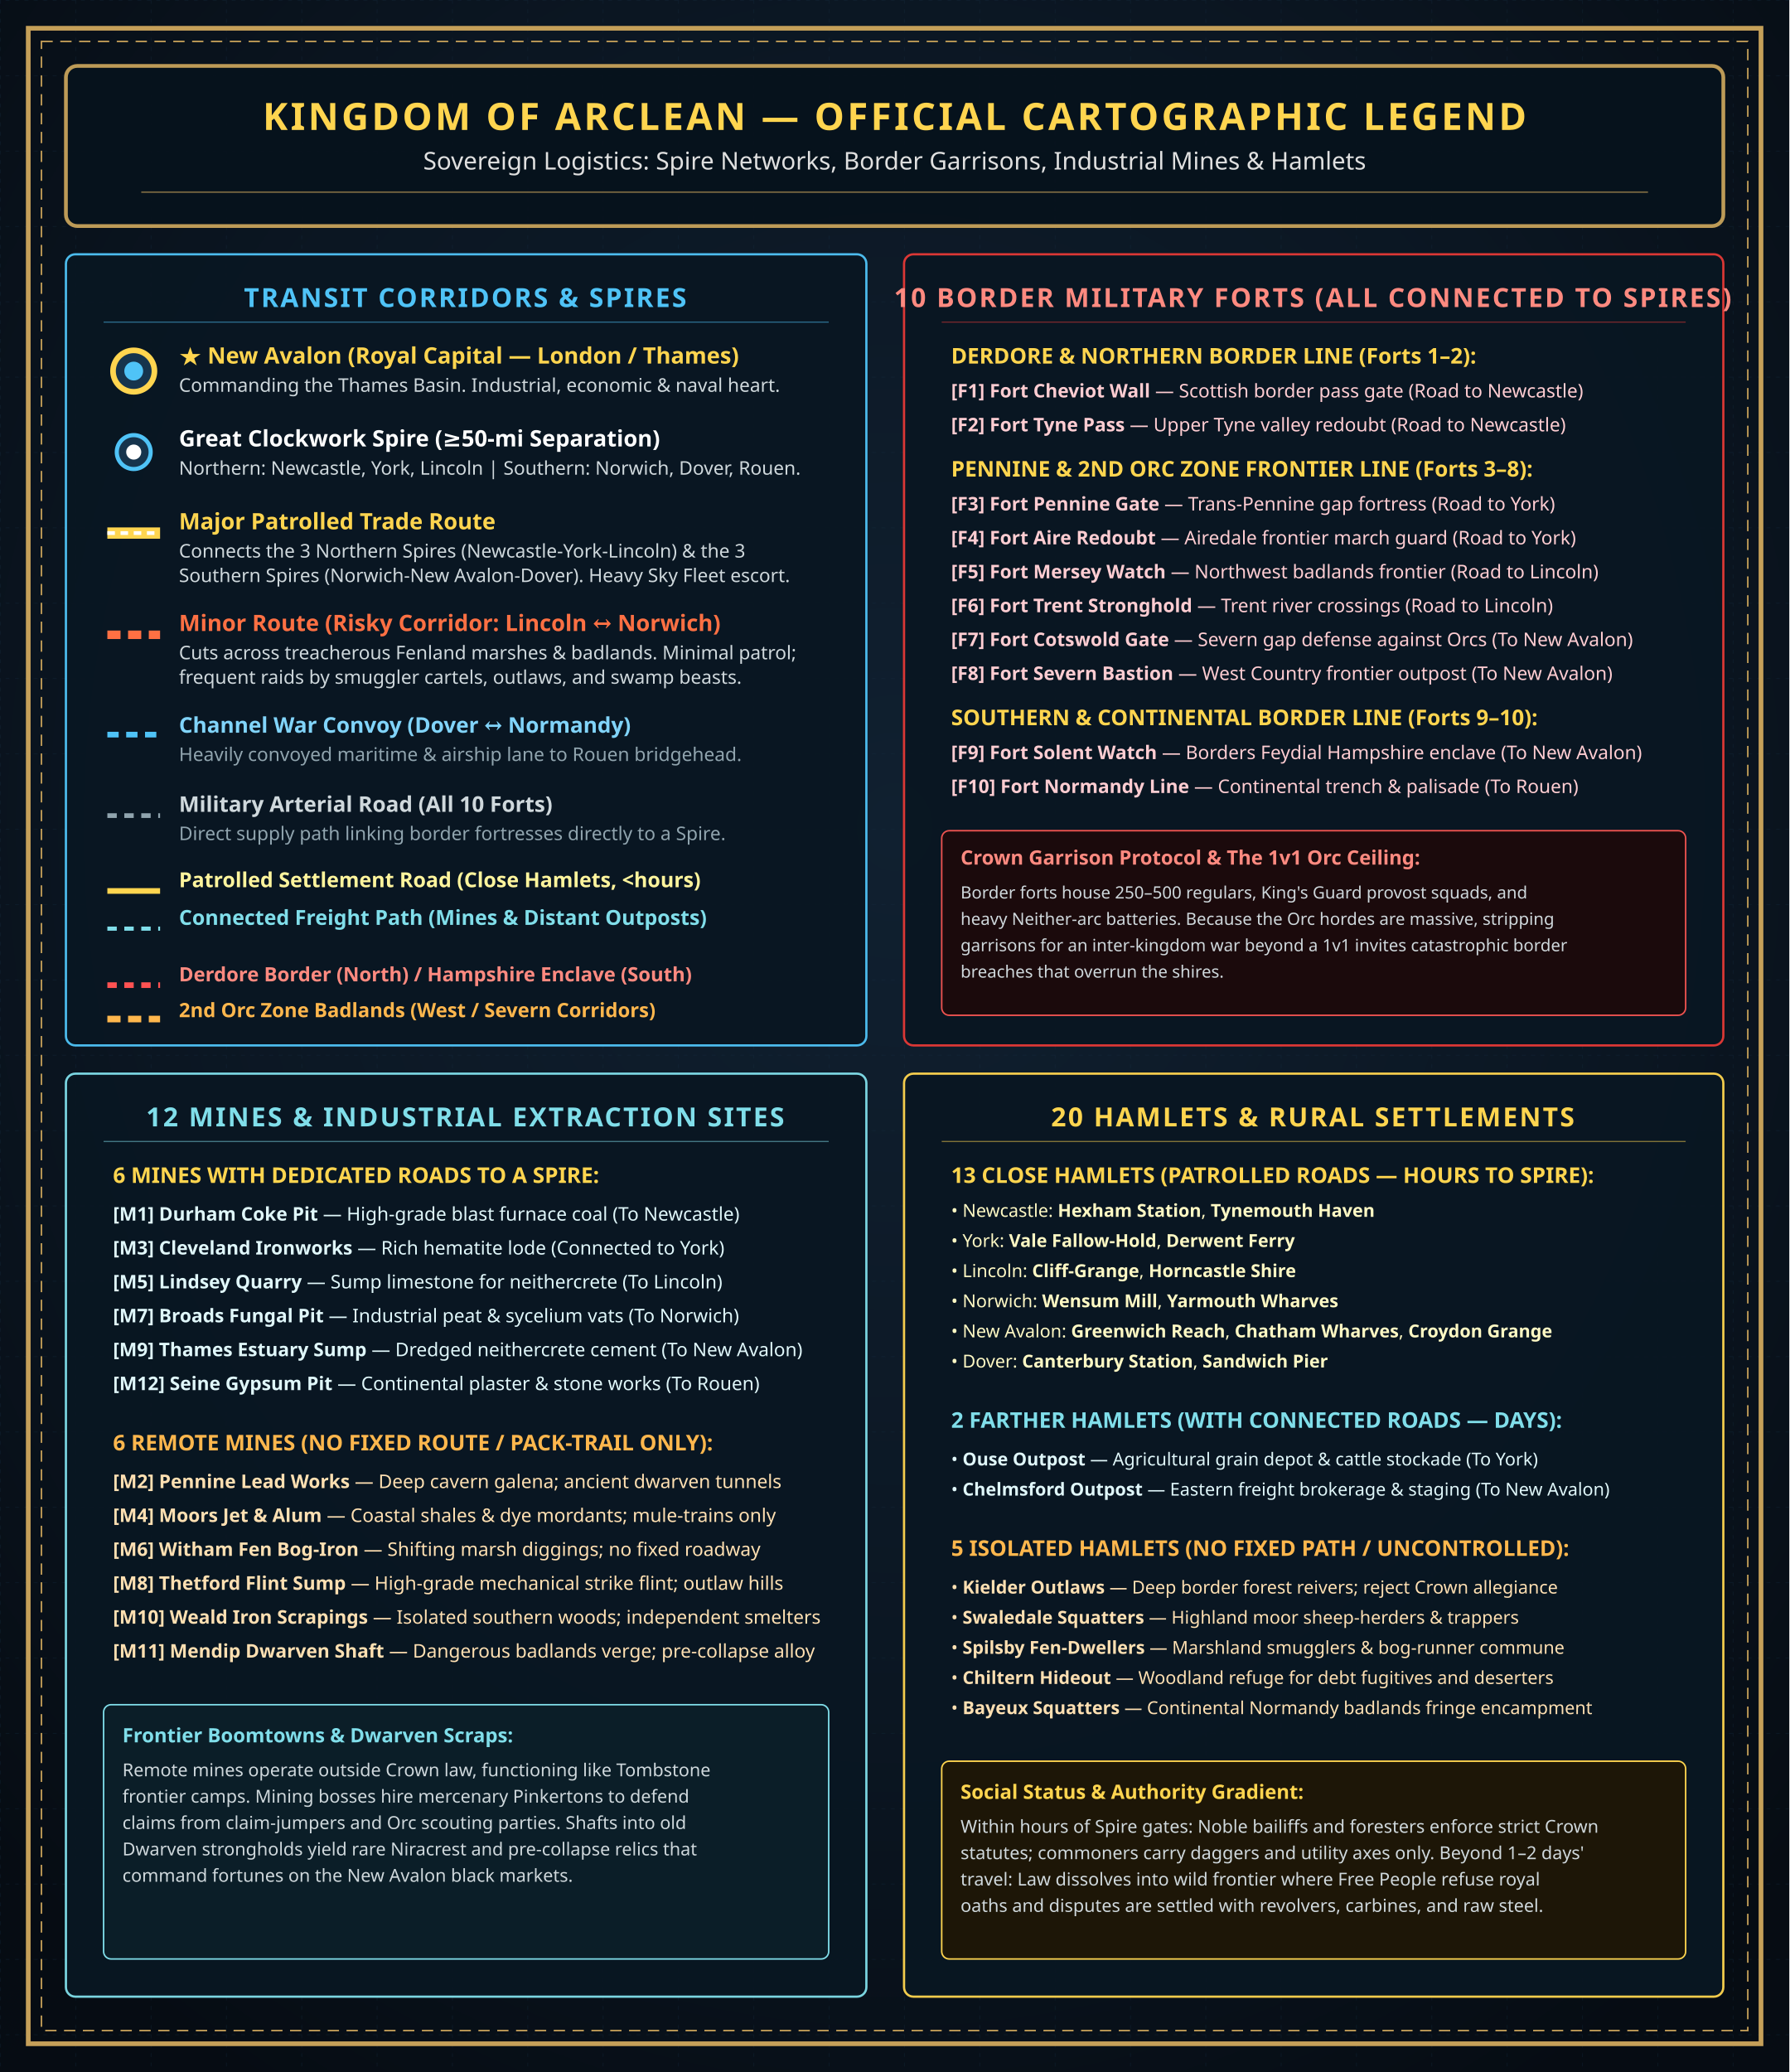
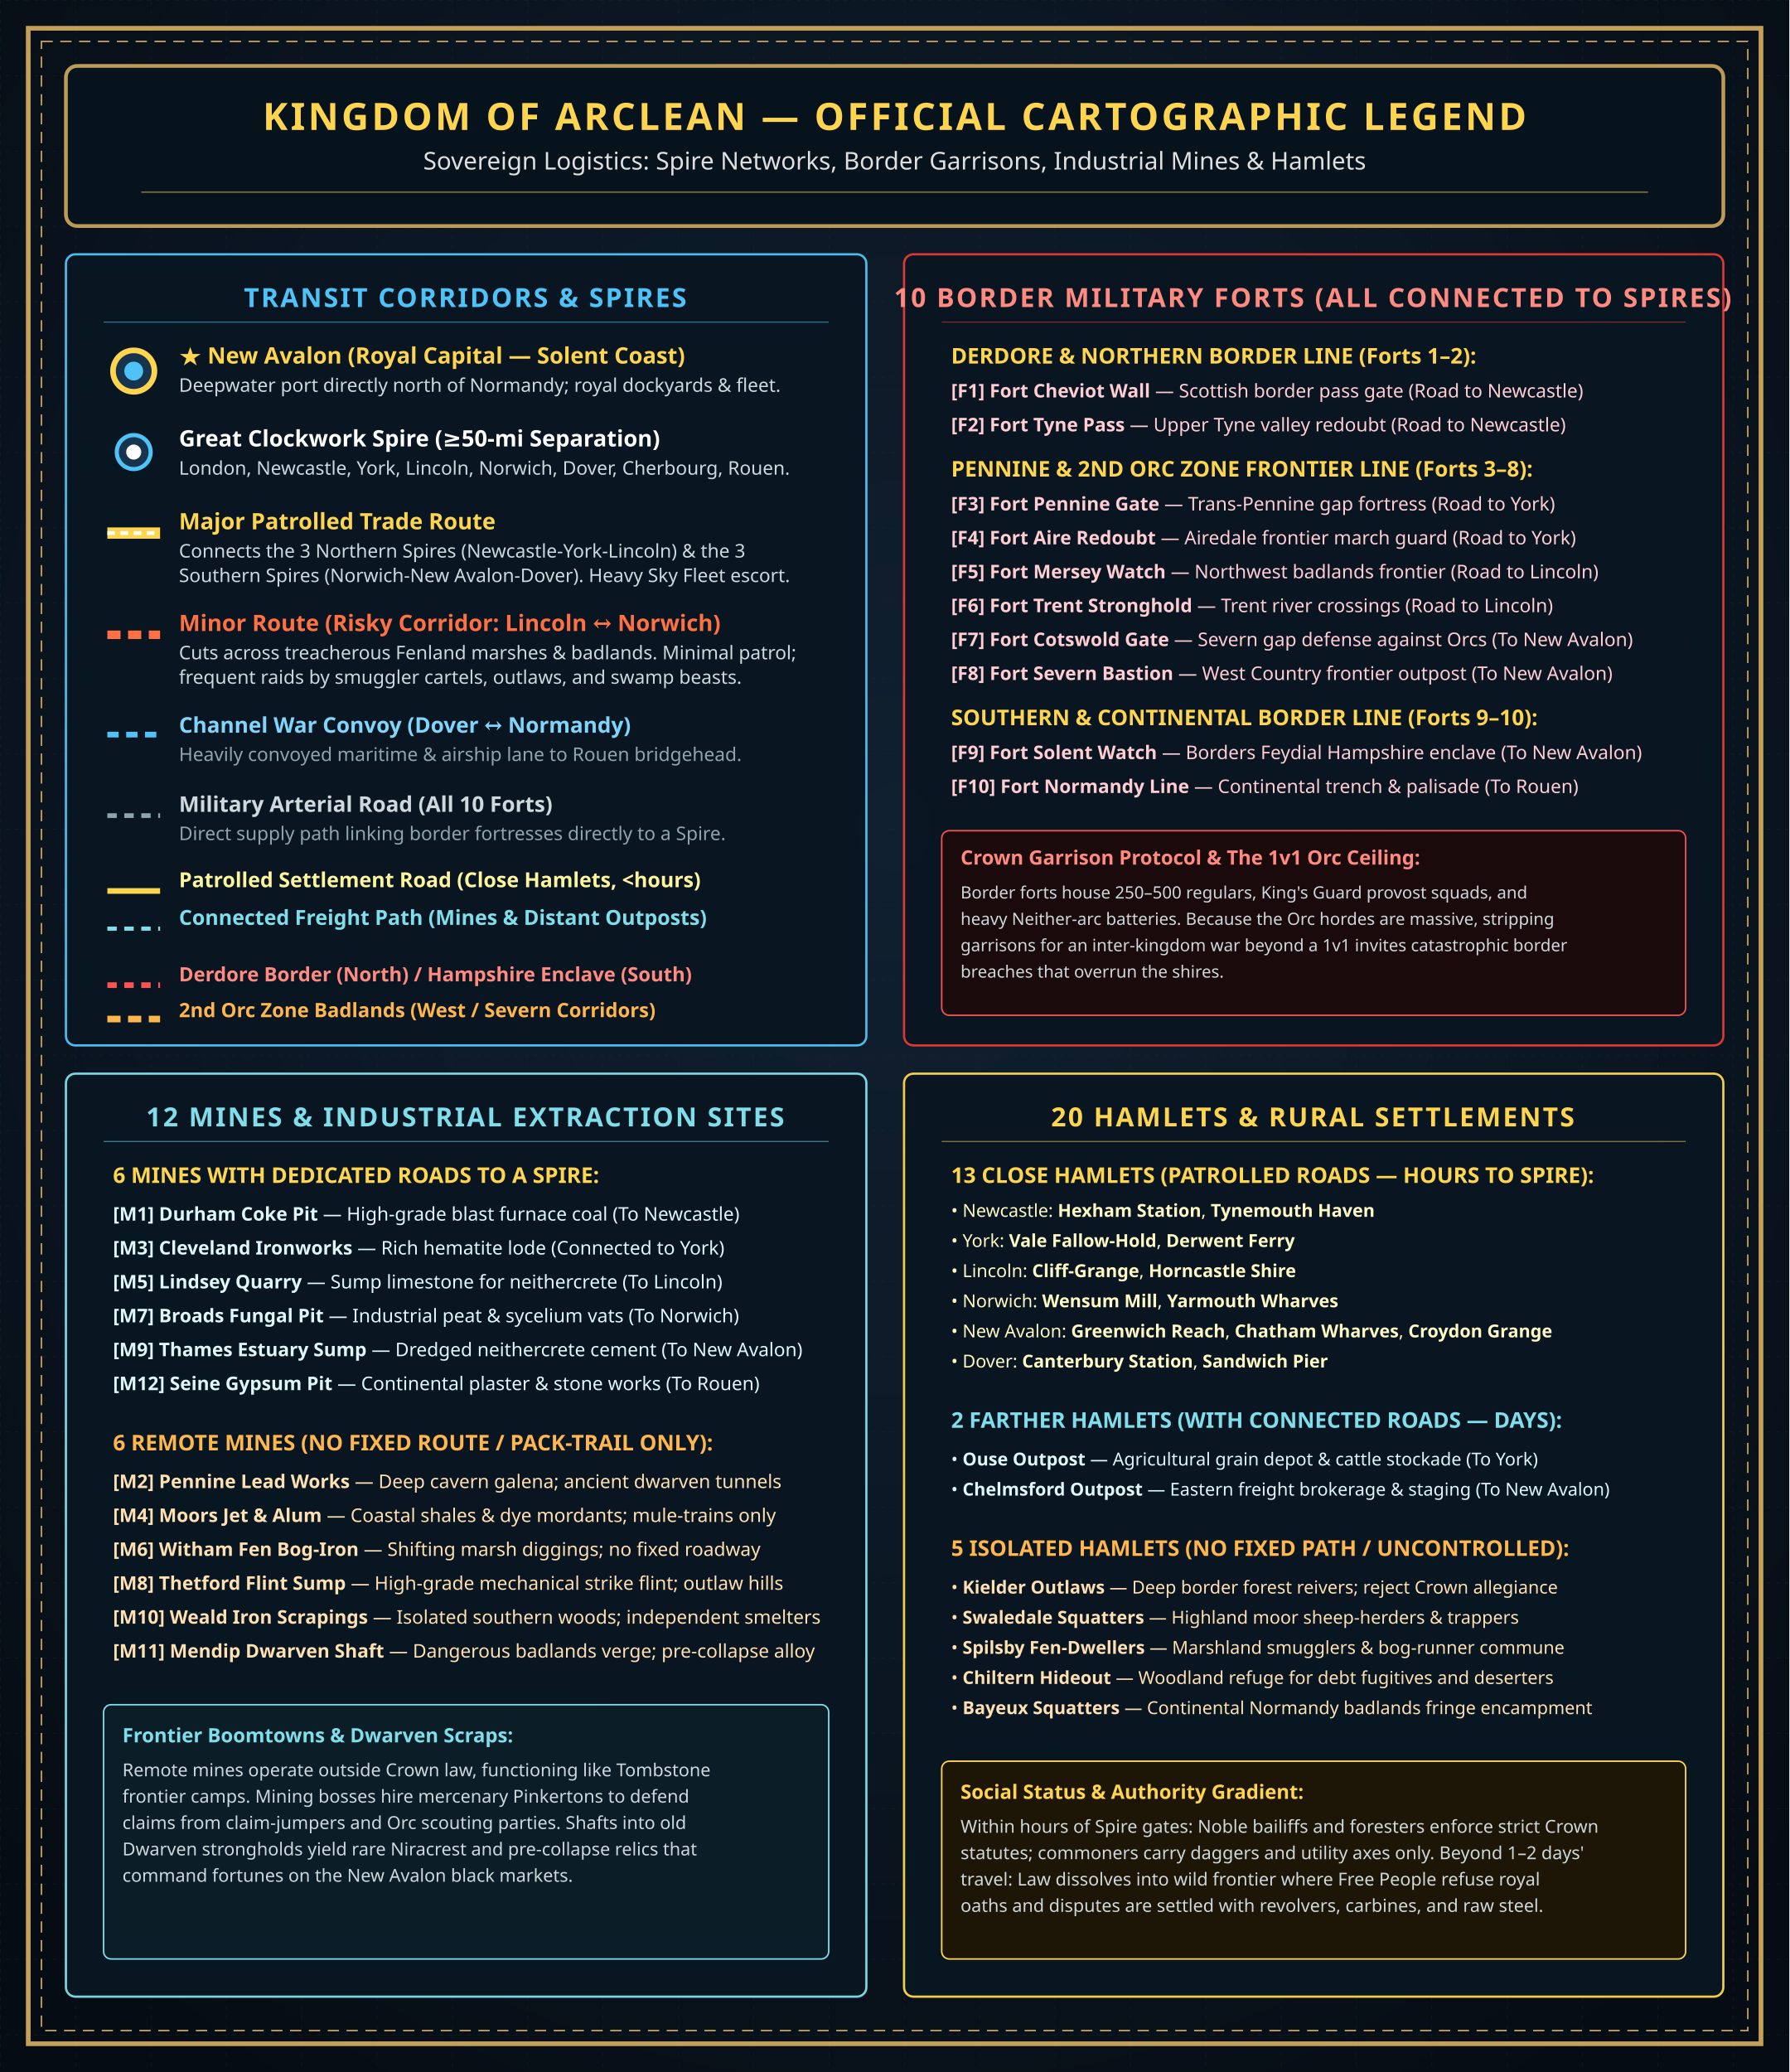
<svg xmlns="http://www.w3.org/2000/svg" viewBox="0 0 950 1100" width="100%" height="100%" style="background:#09121b; font-family:'Segoe UI', Georgia, serif;">
  <defs>
    <radialGradient id="cardGrad" cx="50%" cy="40%" r="70%">
      <stop offset="0%" stop-color="#102030" />
      <stop offset="60%" stop-color="#0b1622" />
      <stop offset="100%" stop-color="#060c13" />
    </radialGradient>
    <pattern id="legendGrid" width="40" height="40" patternUnits="userSpaceOnUse">
      <path d="M 40 0 L 0 0 0 40" fill="none" stroke="#162e42" stroke-width="0.5" stroke-dasharray="2,3" opacity="0.5" />
    </pattern>
  </defs>
  <rect width="950" height="1100" fill="url(#cardGrad)" />
  <rect width="950" height="1100" fill="url(#legendGrid)" />
  <rect x="15" y="15" width="920" height="1070" fill="none" stroke="#c5a059" stroke-width="2.5" />
  <rect x="22" y="22" width="906" height="1056" fill="none" stroke="#c5a059" stroke-width="0.8" stroke-dasharray="6,4" />
  <g transform="translate(35, 35)">
    <rect width="880" height="85" rx="6" fill="#06121c" stroke="#c5a059" stroke-width="2" opacity="0.96" />
    <text x="440" y="34" fill="#ffd54f" font-size="20" font-weight="bold" text-anchor="middle" letter-spacing="1.5">KINGDOM OF ARCLEAN — OFFICIAL CARTOGRAPHIC LEGEND</text>
    <text x="440" y="55" fill="#e0e0e0" font-size="13" text-anchor="middle">Sovereign Logistics: Spire Networks, Border Garrisons, Industrial Mines &amp; Hamlets</text>
    <line x1="40" y1="67" x2="840" y2="67" stroke="#c5a059" stroke-width="0.8" opacity="0.6" />
  </g>
  <g transform="translate(35, 135)">
    <rect width="425" height="420" rx="5" fill="#081622" stroke="#4fc3f7" stroke-width="1.2" opacity="0.95" />
    <text x="212" y="28" fill="#4fc3f7" font-size="14" font-weight="bold" text-anchor="middle" letter-spacing="1">TRANSIT CORRIDORS &amp; SPIRES</text>
    <line x1="20" y1="36" x2="405" y2="36" stroke="#4fc3f7" stroke-width="0.6" opacity="0.5" />
    <circle cx="36" cy="62" r="11" fill="#16344d" stroke="#ffd54f" stroke-width="3" />
    <circle cx="36" cy="62" r="5" fill="#4fc3f7" />
-     <text x="60" y="58" fill="#ffd54f" font-size="12" font-weight="bold">★ New Avalon (Royal Capital — London / Thames)</text>
-     <text x="60" y="73" fill="#cfd8dc" font-size="10">Commanding the Thames Basin. Industrial, economic &amp; naval heart.</text>
+     <text x="60" y="58" fill="#ffd54f" font-size="12" font-weight="bold">★ New Avalon (Royal Capital — Solent Coast)</text>
+     <text x="60" y="73" fill="#cfd8dc" font-size="10">Deepwater port directly north of Normandy; royal dockyards &amp; fleet.</text>
    <circle cx="36" cy="105" r="9" fill="#16344d" stroke="#4fc3f7" stroke-width="2.2" />
    <circle cx="36" cy="105" r="4" fill="#ffffff" />
    <text x="60" y="102" fill="#ffffff" font-size="12" font-weight="bold">Great Clockwork Spire (≥50-mi Separation)</text>
-     <text x="60" y="117" fill="#cfd8dc" font-size="10">Northern: Newcastle, York, Lincoln | Southern: Norwich, Dover, Rouen.</text>
+     <text x="60" y="117" fill="#cfd8dc" font-size="10">London, Newcastle, York, Lincoln, Norwich, Dover, Cherbourg, Rouen.</text>
    <line x1="22" y1="148" x2="50" y2="148" stroke="#ffd54f" stroke-width="6" />
    <line x1="22" y1="148" x2="50" y2="148" stroke="#ffffff" stroke-width="2" stroke-dasharray="4,3" />
    <text x="60" y="146" fill="#ffd54f" font-size="12" font-weight="bold">Major Patrolled Trade Route</text>
    <text x="60" y="161" fill="#cfd8dc" font-size="10">Connects the 3 Northern Spires (Newcastle-York-Lincoln) &amp; the 3</text>
    <text x="60" y="174" fill="#cfd8dc" font-size="10">Southern Spires (Norwich-New Avalon-Dover). Heavy Sky Fleet escort.</text>
    <line x1="22" y1="202" x2="50" y2="202" stroke="#ff7043" stroke-width="4.5" stroke-dasharray="7,4" />
    <text x="60" y="200" fill="#ff7043" font-size="12" font-weight="bold">Minor Route (Risky Corridor: Lincoln ↔ Norwich)</text>
    <text x="60" y="215" fill="#cfd8dc" font-size="10">Cuts across treacherous Fenland marshes &amp; badlands. Minimal patrol;</text>
    <text x="60" y="228" fill="#cfd8dc" font-size="10">frequent raids by smuggler cartels, outlaws, and swamp beasts.</text>
    <line x1="22" y1="255" x2="50" y2="255" stroke="#4fc3f7" stroke-width="3" stroke-dasharray="6,4" />
    <text x="60" y="254" fill="#81d4fa" font-size="11.5" font-weight="bold">Channel War Convoy (Dover ↔ Normandy)</text>
    <text x="60" y="269" fill="#90a4ae" font-size="10">Heavily convoyed maritime &amp; airship lane to Rouen bridgehead.</text>
    <line x1="22" y1="298" x2="50" y2="298" stroke="#90a4ae" stroke-width="2.5" stroke-dasharray="5,4" />
    <text x="60" y="296" fill="#cfd8dc" font-size="11.5" font-weight="bold">Military Arterial Road (All 10 Forts)</text>
    <text x="60" y="311" fill="#90a4ae" font-size="10">Direct supply path linking border fortresses directly to a Spire.</text>
    <line x1="22" y1="338" x2="50" y2="338" stroke="#ffd54f" stroke-width="3" />
    <text x="60" y="336" fill="#fff59d" font-size="11" font-weight="bold">Patrolled Settlement Road (Close Hamlets, &lt;hours)</text>
    <line x1="22" y1="358" x2="50" y2="358" stroke="#80deea" stroke-width="2.2" stroke-dasharray="5,4" />
    <text x="60" y="356" fill="#80deea" font-size="11" font-weight="bold">Connected Freight Path (Mines &amp; Distant Outposts)</text>
    <line x1="22" y1="388" x2="50" y2="388" stroke="#ff5252" stroke-width="3" stroke-dasharray="5,4" />
    <text x="60" y="386" fill="#ff8a80" font-size="10.5" font-weight="bold">Derdore Border (North) / Hampshire Enclave (South)</text>
    <line x1="22" y1="406" x2="50" y2="406" stroke="#ffb74d" stroke-width="3.5" stroke-dasharray="7,4" />
    <text x="60" y="405" fill="#ffb74d" font-size="10.5" font-weight="bold">2nd Orc Zone Badlands (West / Severn Corridors)</text>
  </g>
  <g transform="translate(480, 135)">
    <rect width="435" height="420" rx="5" fill="#081622" stroke="#e53935" stroke-width="1.2" opacity="0.95" />
    <text x="217" y="28" fill="#ff8a80" font-size="14" font-weight="bold" text-anchor="middle" letter-spacing="1">10 BORDER MILITARY FORTS (ALL CONNECTED TO SPIRES)</text>
    <line x1="20" y1="36" x2="415" y2="36" stroke="#e53935" stroke-width="0.6" opacity="0.5" />
    <text x="25" y="58" fill="#ffd54f" font-size="11.5" font-weight="bold">DERDORE &amp; NORTHERN BORDER LINE (Forts 1–2):</text>
    <text x="25" y="76" fill="#ffcdd2" font-size="10">
      <tspan font-weight="bold">[F1] Fort Cheviot Wall</tspan> — Scottish border pass gate (Road to Newcastle)</text>
    <text x="25" y="94" fill="#ffcdd2" font-size="10">
      <tspan font-weight="bold">[F2] Fort Tyne Pass</tspan> — Upper Tyne valley redoubt (Road to Newcastle)</text>
    <text x="25" y="118" fill="#ffd54f" font-size="11.5" font-weight="bold">PENNINE &amp; 2ND ORC ZONE FRONTIER LINE (Forts 3–8):</text>
    <text x="25" y="136" fill="#ffcdd2" font-size="10">
      <tspan font-weight="bold">[F3] Fort Pennine Gate</tspan> — Trans-Pennine gap fortress (Road to York)</text>
    <text x="25" y="154" fill="#ffcdd2" font-size="10">
      <tspan font-weight="bold">[F4] Fort Aire Redoubt</tspan> — Airedale frontier march guard (Road to York)</text>
    <text x="25" y="172" fill="#ffcdd2" font-size="10">
      <tspan font-weight="bold">[F5] Fort Mersey Watch</tspan> — Northwest badlands frontier (Road to Lincoln)</text>
    <text x="25" y="190" fill="#ffcdd2" font-size="10">
      <tspan font-weight="bold">[F6] Fort Trent Stronghold</tspan> — Trent river crossings (Road to Lincoln)</text>
    <text x="25" y="208" fill="#ffcdd2" font-size="10">
      <tspan font-weight="bold">[F7] Fort Cotswold Gate</tspan> — Severn gap defense against Orcs (To New Avalon)</text>
    <text x="25" y="226" fill="#ffcdd2" font-size="10">
      <tspan font-weight="bold">[F8] Fort Severn Bastion</tspan> — West Country frontier outpost (To New Avalon)</text>
    <text x="25" y="250" fill="#ffd54f" font-size="11.5" font-weight="bold">SOUTHERN &amp; CONTINENTAL BORDER LINE (Forts 9–10):</text>
    <text x="25" y="268" fill="#ffcdd2" font-size="10">
      <tspan font-weight="bold">[F9] Fort Solent Watch</tspan> — Borders Feydial Hampshire enclave (To New Avalon)</text>
    <text x="25" y="286" fill="#ffcdd2" font-size="10">
      <tspan font-weight="bold">[F10] Fort Normandy Line</tspan> — Continental trench &amp; palisade (To Rouen)</text>
    <rect x="20" y="306" width="395" height="98" rx="4" fill="#1b0a0c" stroke="#ef5350" stroke-width="0.8" />
    <text x="30" y="324" fill="#ff8a80" font-size="10.5" font-weight="bold">Crown Garrison Protocol &amp; The 1v1 Orc Ceiling:</text>
    <text x="30" y="342" fill="#cfd8dc" font-size="9">Border forts house 250–500 regulars, King's Guard provost squads, and</text>
    <text x="30" y="356" fill="#cfd8dc" font-size="9">heavy Neither-arc batteries. Because the Orc hordes are massive, stripping</text>
    <text x="30" y="370" fill="#cfd8dc" font-size="9">garrisons for an inter-kingdom war beyond a 1v1 invites catastrophic border</text>
    <text x="30" y="384" fill="#cfd8dc" font-size="9">breaches that overrun the shires.</text>
  </g>
  <g transform="translate(35, 570)">
    <rect width="425" height="490" rx="5" fill="#081622" stroke="#80deea" stroke-width="1.2" opacity="0.95" />
    <text x="212" y="28" fill="#80deea" font-size="14" font-weight="bold" text-anchor="middle" letter-spacing="1">12 MINES &amp; INDUSTRIAL EXTRACTION SITES</text>
    <line x1="20" y1="36" x2="405" y2="36" stroke="#80deea" stroke-width="0.6" opacity="0.5" />
    <text x="25" y="58" fill="#ffd54f" font-size="11.5" font-weight="bold">6 MINES WITH DEDICATED ROADS TO A SPIRE:</text>
    <text x="25" y="78" fill="#e0f7fa" font-size="10">
      <tspan font-weight="bold">[M1] Durham Coke Pit</tspan> — High-grade blast furnace coal (To Newcastle)</text>
    <text x="25" y="96" fill="#e0f7fa" font-size="10">
      <tspan font-weight="bold">[M3] Cleveland Ironworks</tspan> — Rich hematite lode (Connected to York)</text>
    <text x="25" y="114" fill="#e0f7fa" font-size="10">
      <tspan font-weight="bold">[M5] Lindsey Quarry</tspan> — Sump limestone for neithercrete (To Lincoln)</text>
    <text x="25" y="132" fill="#e0f7fa" font-size="10">
      <tspan font-weight="bold">[M7] Broads Fungal Pit</tspan> — Industrial peat &amp; sycelium vats (To Norwich)</text>
    <text x="25" y="150" fill="#e0f7fa" font-size="10">
      <tspan font-weight="bold">[M9] Thames Estuary Sump</tspan> — Dredged neithercrete cement (To New Avalon)</text>
    <text x="25" y="168" fill="#e0f7fa" font-size="10">
      <tspan font-weight="bold">[M12] Seine Gypsum Pit</tspan> — Continental plaster &amp; stone works (To Rouen)</text>
    <text x="25" y="200" fill="#ffb74d" font-size="11.5" font-weight="bold">6 REMOTE MINES (NO FIXED ROUTE / PACK-TRAIL ONLY):</text>
    <text x="25" y="220" fill="#ffe0b2" font-size="10">
      <tspan font-weight="bold">[M2] Pennine Lead Works</tspan> — Deep cavern galena; ancient dwarven tunnels</text>
    <text x="25" y="238" fill="#ffe0b2" font-size="10">
      <tspan font-weight="bold">[M4] Moors Jet &amp; Alum</tspan> — Coastal shales &amp; dye mordants; mule-trains only</text>
    <text x="25" y="256" fill="#ffe0b2" font-size="10">
      <tspan font-weight="bold">[M6] Witham Fen Bog-Iron</tspan> — Shifting marsh diggings; no fixed roadway</text>
    <text x="25" y="274" fill="#ffe0b2" font-size="10">
      <tspan font-weight="bold">[M8] Thetford Flint Sump</tspan> — High-grade mechanical strike flint; outlaw hills</text>
    <text x="25" y="292" fill="#ffe0b2" font-size="10">
      <tspan font-weight="bold">[M10] Weald Iron Scrapings</tspan> — Isolated southern woods; independent smelters</text>
    <text x="25" y="310" fill="#ffe0b2" font-size="10">
      <tspan font-weight="bold">[M11] Mendip Dwarven Shaft</tspan> — Dangerous badlands verge; pre-collapse alloy</text>
    <rect x="20" y="335" width="385" height="135" rx="4" fill="#0b1e28" stroke="#80deea" stroke-width="0.8" />
    <text x="30" y="355" fill="#80deea" font-size="10.5" font-weight="bold">Frontier Boomtowns &amp; Dwarven Scraps:</text>
    <text x="30" y="373" fill="#cfd8dc" font-size="9.5">Remote mines operate outside Crown law, functioning like Tombstone</text>
    <text x="30" y="387" fill="#cfd8dc" font-size="9.5">frontier camps. Mining bosses hire mercenary Pinkertons to defend</text>
    <text x="30" y="401" fill="#cfd8dc" font-size="9.5">claims from claim-jumpers and Orc scouting parties. Shafts into old</text>
    <text x="30" y="415" fill="#cfd8dc" font-size="9.5">Dwarven strongholds yield rare Niracrest and pre-collapse relics that</text>
    <text x="30" y="429" fill="#cfd8dc" font-size="9.5">command fortunes on the New Avalon black markets.</text>
  </g>
  <g transform="translate(480, 570)">
    <rect width="435" height="490" rx="5" fill="#081622" stroke="#ffd54f" stroke-width="1.2" opacity="0.95" />
    <text x="217" y="28" fill="#ffd54f" font-size="14" font-weight="bold" text-anchor="middle" letter-spacing="1">20 HAMLETS &amp; RURAL SETTLEMENTS</text>
    <line x1="20" y1="36" x2="415" y2="36" stroke="#ffd54f" stroke-width="0.6" opacity="0.5" />
    <text x="25" y="58" fill="#ffd54f" font-size="11.5" font-weight="bold">13 CLOSE HAMLETS (PATROLLED ROADS — HOURS TO SPIRE):</text>
    <text x="25" y="76" fill="#fff9c4" font-size="9.5">• Newcastle: <tspan font-weight="bold">Hexham Station</tspan>, <tspan font-weight="bold">Tynemouth Haven</tspan>
    </text>
    <text x="25" y="92" fill="#fff9c4" font-size="9.5">• York: <tspan font-weight="bold">Vale Fallow-Hold</tspan>, <tspan font-weight="bold">Derwent Ferry</tspan>
    </text>
    <text x="25" y="108" fill="#fff9c4" font-size="9.5">• Lincoln: <tspan font-weight="bold">Cliff-Grange</tspan>, <tspan font-weight="bold">Horncastle Shire</tspan>
    </text>
    <text x="25" y="124" fill="#fff9c4" font-size="9.5">• Norwich: <tspan font-weight="bold">Wensum Mill</tspan>, <tspan font-weight="bold">Yarmouth Wharves</tspan>
    </text>
    <text x="25" y="140" fill="#fff9c4" font-size="9.5">• New Avalon: <tspan font-weight="bold">Greenwich Reach</tspan>, <tspan font-weight="bold">Chatham Wharves</tspan>, <tspan font-weight="bold">Croydon Grange</tspan>
    </text>
    <text x="25" y="156" fill="#fff9c4" font-size="9.5">• Dover: <tspan font-weight="bold">Canterbury Station</tspan>, <tspan font-weight="bold">Sandwich Pier</tspan>
    </text>
    <text x="25" y="188" fill="#80deea" font-size="11.5" font-weight="bold">2 FARTHER HAMLETS (WITH CONNECTED ROADS — DAYS):</text>
    <text x="25" y="208" fill="#e0f7fa" font-size="9.5">• <tspan font-weight="bold">Ouse Outpost</tspan> — Agricultural grain depot &amp; cattle stockade (To York)</text>
    <text x="25" y="224" fill="#e0f7fa" font-size="9.5">• <tspan font-weight="bold">Chelmsford Outpost</tspan> — Eastern freight brokerage &amp; staging (To New Avalon)</text>
    <text x="25" y="256" fill="#ffb74d" font-size="11.5" font-weight="bold">5 ISOLATED HAMLETS (NO FIXED PATH / UNCONTROLLED):</text>
    <text x="25" y="276" fill="#ffe0b2" font-size="9.5">• <tspan font-weight="bold">Kielder Outlaws</tspan> — Deep border forest reivers; reject Crown allegiance</text>
    <text x="25" y="292" fill="#ffe0b2" font-size="9.5">• <tspan font-weight="bold">Swaledale Squatters</tspan> — Highland moor sheep-herders &amp; trappers</text>
    <text x="25" y="308" fill="#ffe0b2" font-size="9.5">• <tspan font-weight="bold">Spilsby Fen-Dwellers</tspan> — Marshland smugglers &amp; bog-runner commune</text>
    <text x="25" y="324" fill="#ffe0b2" font-size="9.5">• <tspan font-weight="bold">Chiltern Hideout</tspan> — Woodland refuge for debt fugitives and deserters</text>
    <text x="25" y="340" fill="#ffe0b2" font-size="9.5">• <tspan font-weight="bold">Bayeux Squatters</tspan> — Continental Normandy badlands fringe encampment</text>
    <rect x="20" y="365" width="395" height="105" rx="4" fill="#1d1607" stroke="#ffd54f" stroke-width="0.8" />
    <text x="30" y="385" fill="#ffd54f" font-size="10.5" font-weight="bold">Social Status &amp; Authority Gradient:</text>
    <text x="30" y="403" fill="#cfd8dc" font-size="9.5">Within hours of Spire gates: Noble bailiffs and foresters enforce strict Crown</text>
    <text x="30" y="417" fill="#cfd8dc" font-size="9.5">statutes; commoners carry daggers and utility axes only. Beyond 1–2 days'</text>
    <text x="30" y="431" fill="#cfd8dc" font-size="9.5">travel: Law dissolves into wild frontier where Free People refuse royal</text>
    <text x="30" y="445" fill="#cfd8dc" font-size="9.5">oaths and disputes are settled with revolvers, carbines, and raw steel.</text>
  </g>
</svg>
